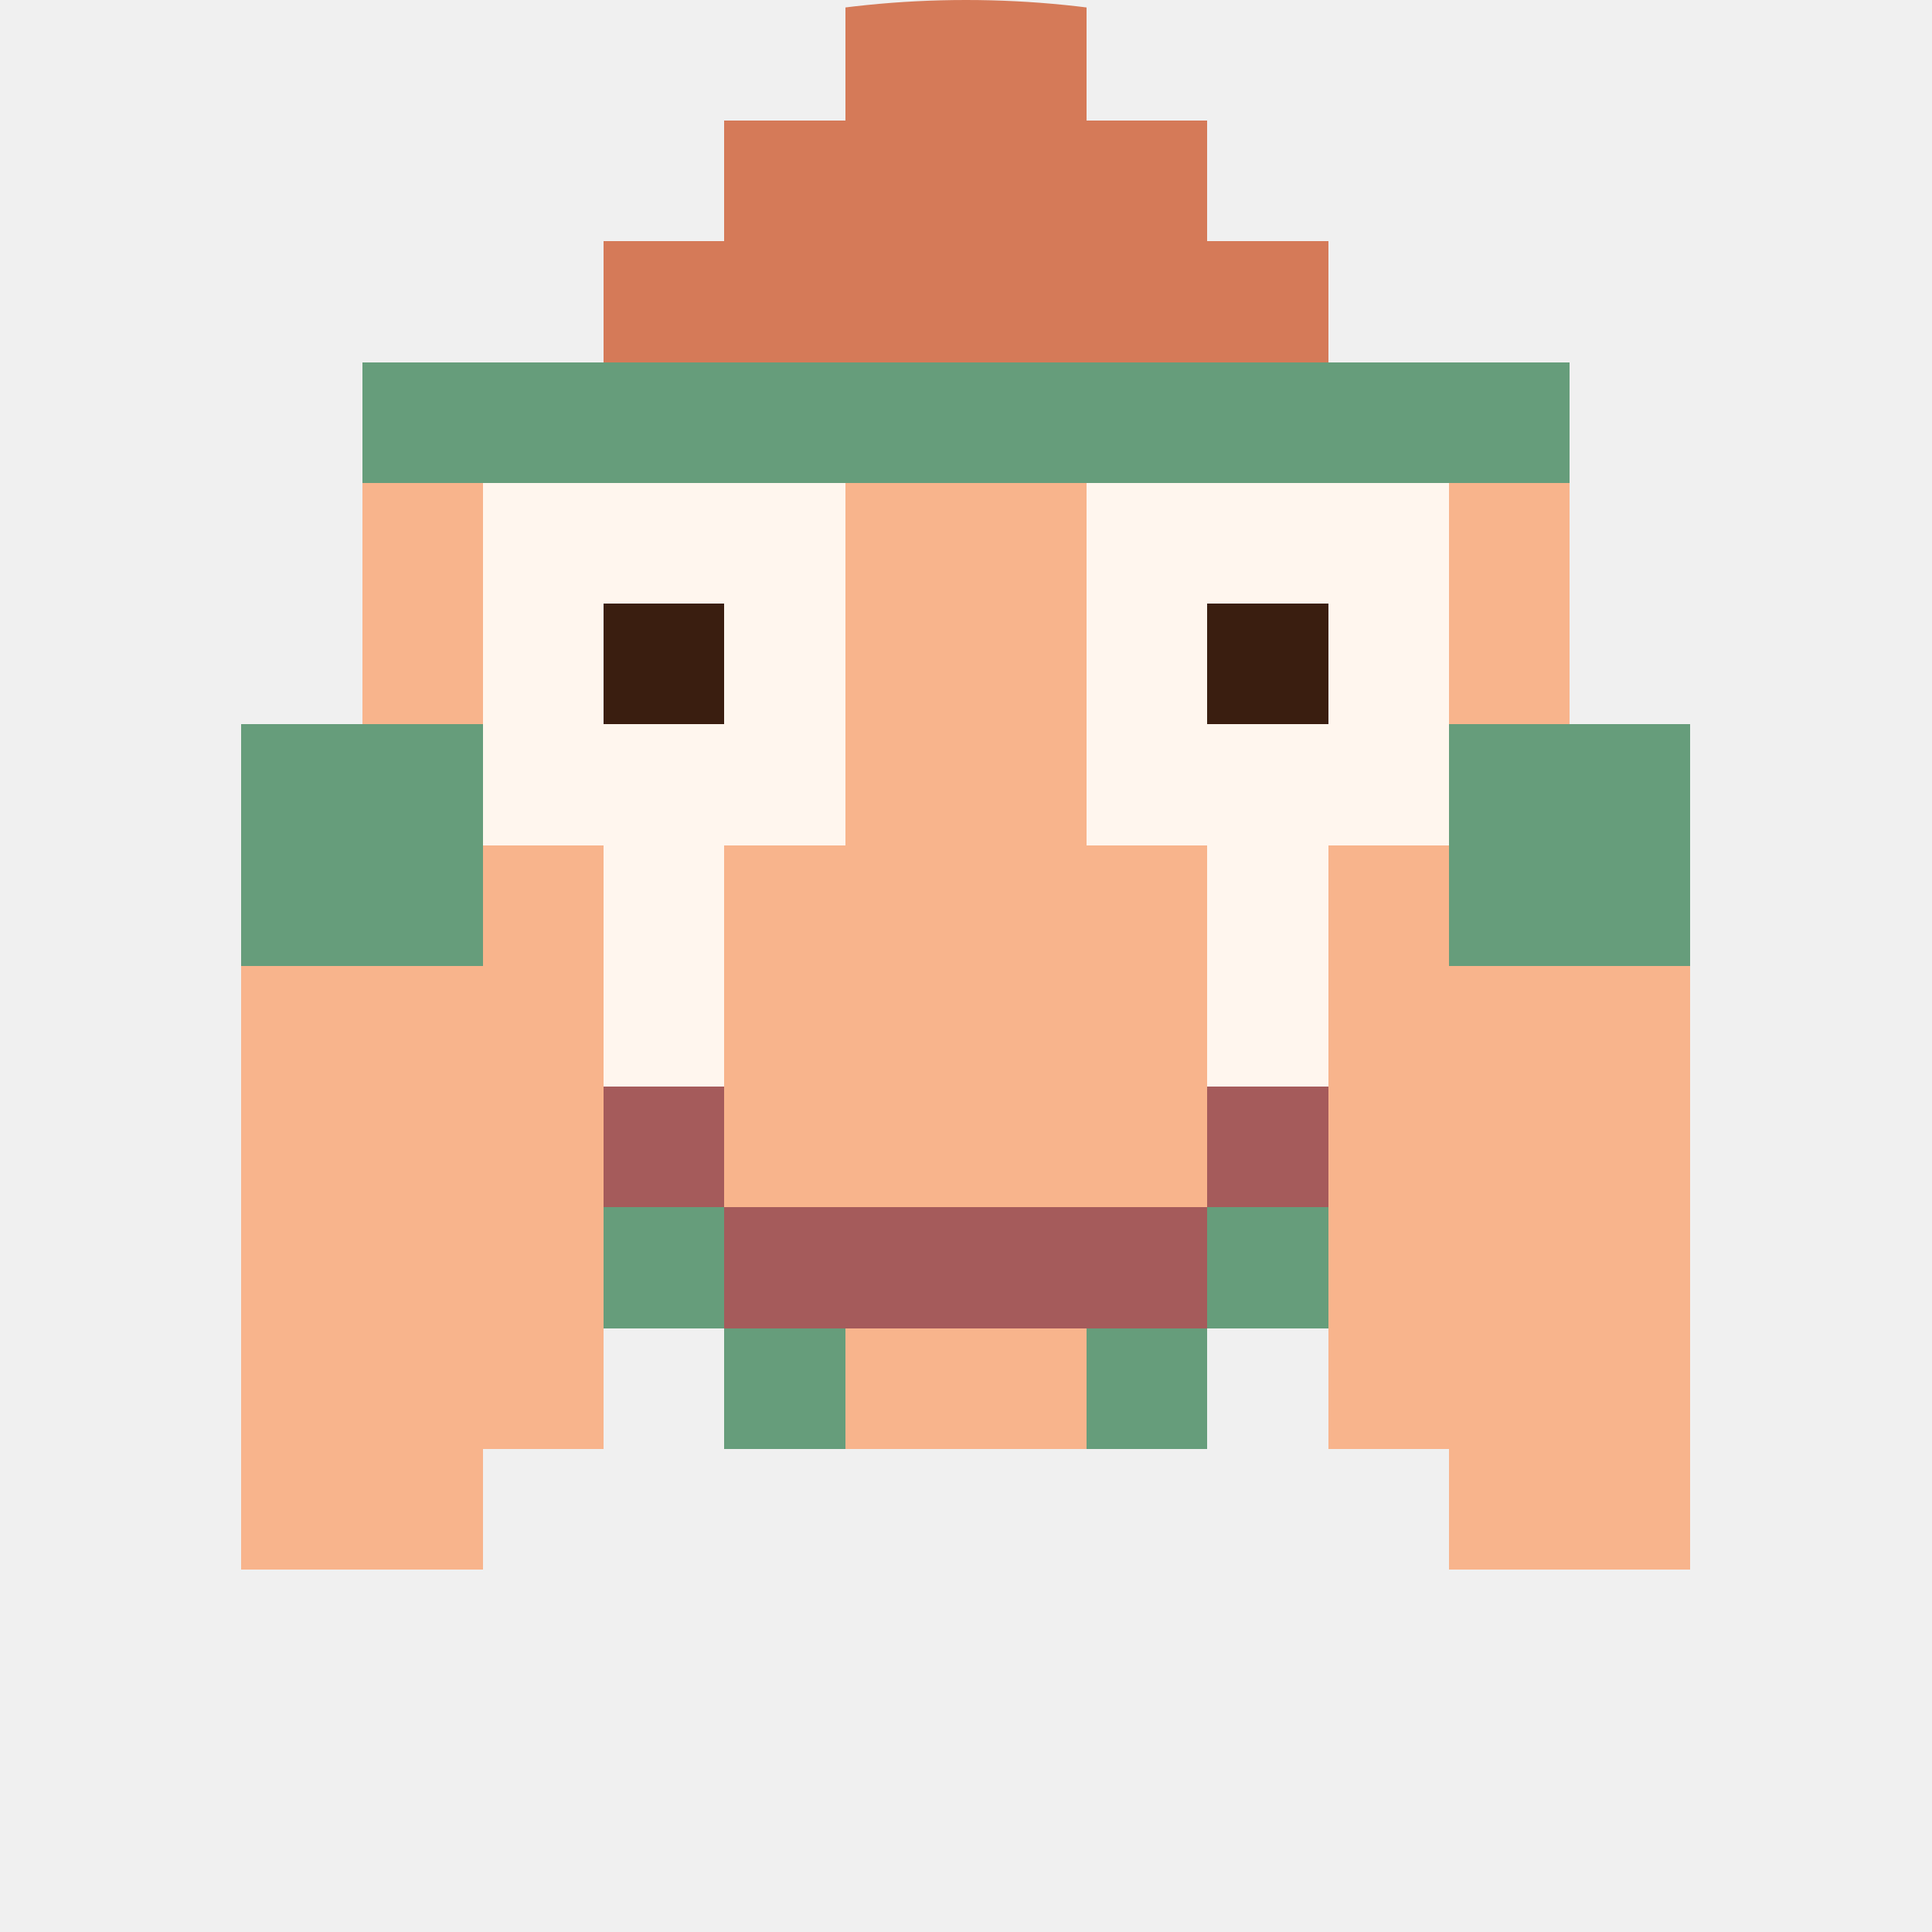
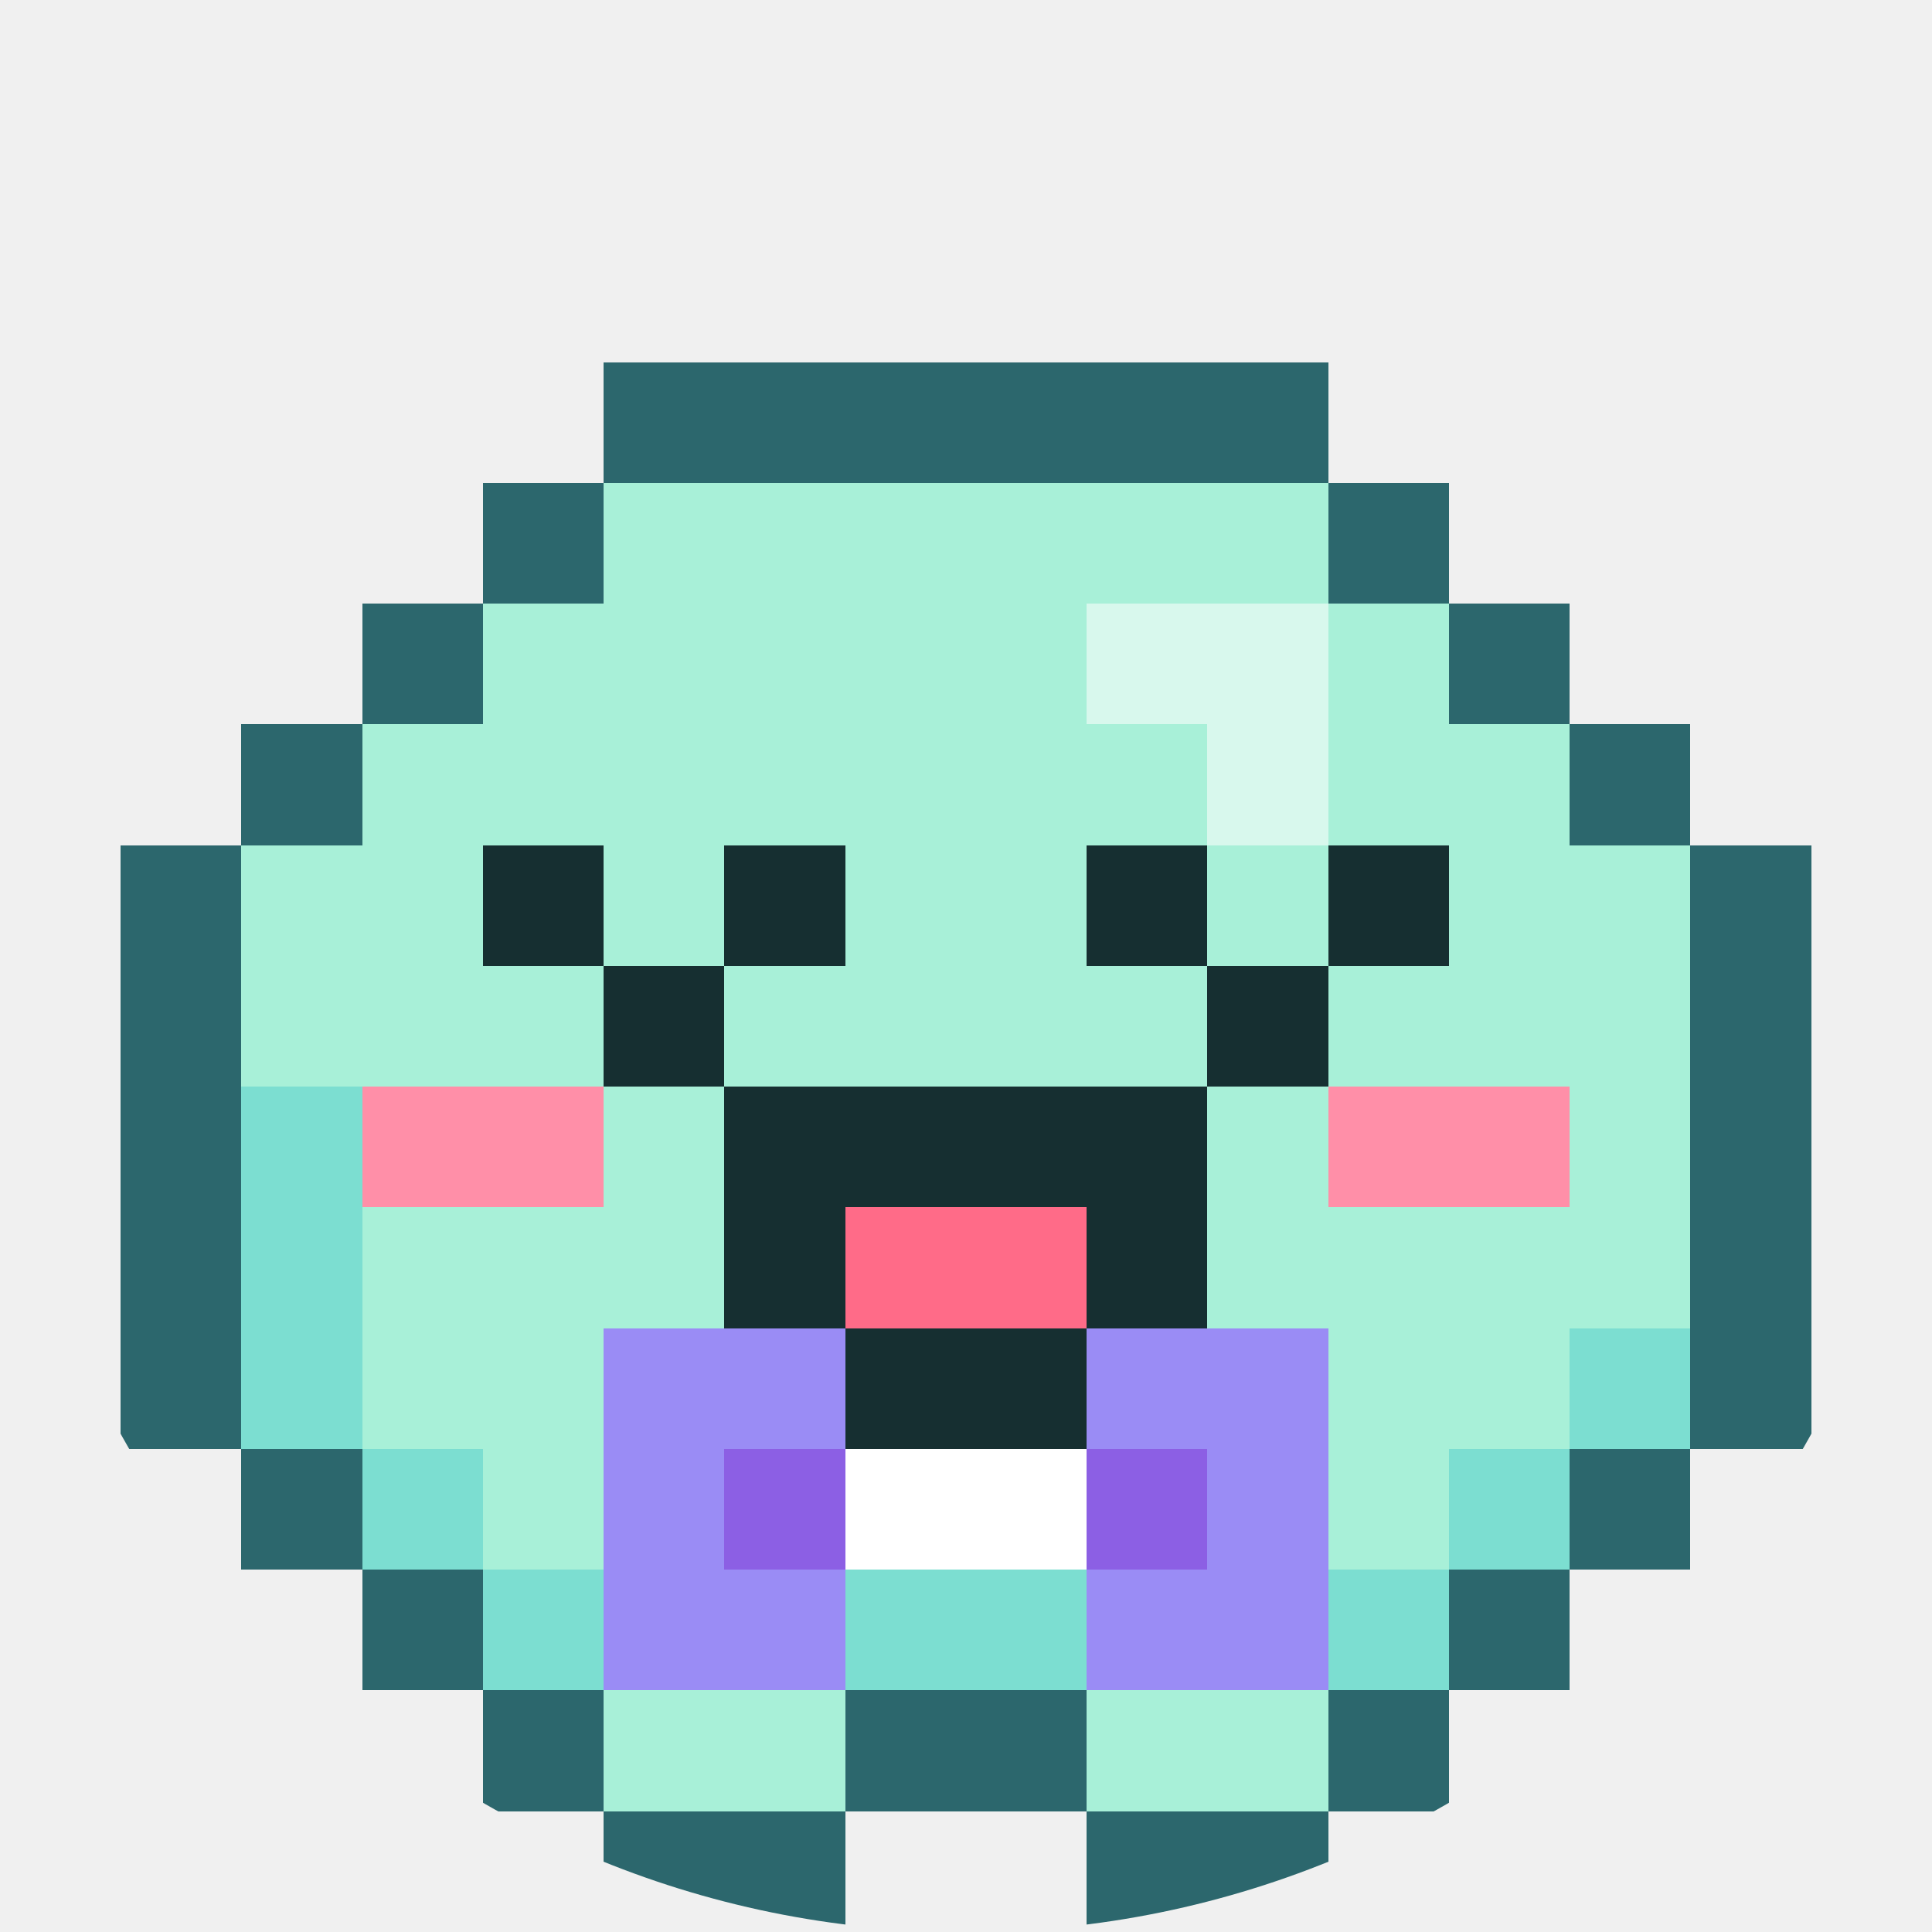
<svg xmlns="http://www.w3.org/2000/svg" width="128" height="128" viewBox="0 0 128 128" shape-rendering="crispEdges" role="presentation" aria-hidden="true">
  <defs>
    <clipPath id="clip">
      <circle cx="64" cy="64" r="64" />
    </clipPath>
  </defs>
  <g clip-path="url(#clip)">
-     <rect x="56" y="0" width="16" height="8" fill="#D57A58" />
-     <rect x="48" y="8" width="32" height="8" fill="#D57A58" />
-     <rect x="40" y="16" width="48" height="8" fill="#D57A58" />
-     <rect x="24" y="24" width="80" height="8" fill="#669D7B" />
-     <rect x="24" y="32" width="8" height="8" fill="#F8B48C" />
-     <rect x="32" y="32" width="24" height="8" fill="#FFF6EE" />
-     <rect x="56" y="32" width="16" height="8" fill="#F8B48C" />
-     <rect x="72" y="32" width="24" height="8" fill="#FFF6EE" />
-     <rect x="96" y="32" width="8" height="8" fill="#F8B48C" />
-     <rect x="24" y="40" width="8" height="8" fill="#F8B48C" />
-     <rect x="32" y="40" width="8" height="8" fill="#FFF6EE" />
-     <rect x="40" y="40" width="8" height="8" fill="#3A1E10" />
-     <rect x="48" y="40" width="8" height="8" fill="#FFF6EE" />
-     <rect x="56" y="40" width="16" height="8" fill="#F8B48C" />
-     <rect x="72" y="40" width="8" height="8" fill="#FFF6EE" />
-     <rect x="80" y="40" width="8" height="8" fill="#3A1E10" />
-     <rect x="88" y="40" width="8" height="8" fill="#FFF6EE" />
-     <rect x="96" y="40" width="8" height="8" fill="#F8B48C" />
-     <rect x="16" y="48" width="16" height="8" fill="#669D7B" />
-     <rect x="32" y="48" width="24" height="8" fill="#FFF6EE" />
-     <rect x="56" y="48" width="16" height="8" fill="#F8B48C" />
-     <rect x="72" y="48" width="24" height="8" fill="#FFF6EE" />
-     <rect x="96" y="48" width="16" height="8" fill="#669D7B" />
-     <rect x="16" y="56" width="16" height="8" fill="#669D7B" />
-     <rect x="32" y="56" width="8" height="8" fill="#F8B48C" />
-     <rect x="40" y="56" width="8" height="8" fill="#FFF6EE" />
-     <rect x="48" y="56" width="32" height="8" fill="#F8B48C" />
-     <rect x="80" y="56" width="8" height="8" fill="#FFF6EE" />
-     <rect x="88" y="56" width="8" height="8" fill="#F8B48C" />
-     <rect x="96" y="56" width="16" height="8" fill="#669D7B" />
-     <rect x="16" y="64" width="24" height="8" fill="#F8B48C" />
-     <rect x="40" y="64" width="8" height="8" fill="#FFF6EE" />
-     <rect x="48" y="64" width="32" height="8" fill="#F8B48C" />
-     <rect x="80" y="64" width="8" height="8" fill="#FFF6EE" />
-     <rect x="88" y="64" width="24" height="8" fill="#F8B48C" />
-     <rect x="16" y="72" width="24" height="8" fill="#F8B48C" />
-     <rect x="40" y="72" width="8" height="8" fill="#A55B5B" />
-     <rect x="48" y="72" width="32" height="8" fill="#F8B48C" />
-     <rect x="80" y="72" width="8" height="8" fill="#A55B5B" />
-     <rect x="88" y="72" width="24" height="8" fill="#F8B48C" />
-     <rect x="16" y="80" width="24" height="8" fill="#F8B48C" />
-     <rect x="40" y="80" width="8" height="8" fill="#669D7B" />
-     <rect x="48" y="80" width="32" height="8" fill="#A55B5B" />
-     <rect x="80" y="80" width="8" height="8" fill="#669D7B" />
-     <rect x="88" y="80" width="24" height="8" fill="#F8B48C" />
-     <rect x="16" y="88" width="24" height="8" fill="#F8B48C" />
-     <rect x="48" y="88" width="8" height="8" fill="#669D7B" />
-     <rect x="56" y="88" width="16" height="8" fill="#F8B48C" />
-     <rect x="72" y="88" width="8" height="8" fill="#669D7B" />
-     <rect x="88" y="88" width="24" height="8" fill="#F8B48C" />
-     <rect x="16" y="96" width="16" height="8" fill="#F8B48C" />
-     <rect x="96" y="96" width="16" height="8" fill="#F8B48C" />
+     <rect x="40" y="24" width="48" height="8" fill="#2C676D" />
+     <rect x="32" y="32" width="8" height="8" fill="#2C676D" />
+     <rect x="40" y="32" width="48" height="8" fill="#A8F0D8" />
+     <rect x="88" y="32" width="8" height="8" fill="#2C676D" />
+     <rect x="24" y="40" width="8" height="8" fill="#2C676D" />
+     <rect x="32" y="40" width="40" height="8" fill="#A8F0D8" />
+     <rect x="72" y="40" width="16" height="8" fill="#D8F8ED" />
+     <rect x="88" y="40" width="8" height="8" fill="#A8F0D8" />
+     <rect x="96" y="40" width="8" height="8" fill="#2C676D" />
+     <rect x="16" y="48" width="8" height="8" fill="#2C676D" />
+     <rect x="24" y="48" width="56" height="8" fill="#A8F0D8" />
+     <rect x="80" y="48" width="8" height="8" fill="#D8F8ED" />
+     <rect x="88" y="48" width="16" height="8" fill="#A8F0D8" />
+     <rect x="104" y="48" width="8" height="8" fill="#2C676D" />
+     <rect x="8" y="56" width="8" height="8" fill="#2C676D" />
+     <rect x="16" y="56" width="16" height="8" fill="#A8F0D8" />
+     <rect x="32" y="56" width="8" height="8" fill="#162F31" />
+     <rect x="40" y="56" width="8" height="8" fill="#A8F0D8" />
+     <rect x="48" y="56" width="8" height="8" fill="#162F31" />
+     <rect x="56" y="56" width="16" height="8" fill="#A8F0D8" />
+     <rect x="72" y="56" width="8" height="8" fill="#162F31" />
+     <rect x="80" y="56" width="8" height="8" fill="#A8F0D8" />
+     <rect x="88" y="56" width="8" height="8" fill="#162F31" />
+     <rect x="96" y="56" width="16" height="8" fill="#A8F0D8" />
+     <rect x="112" y="56" width="8" height="8" fill="#2C676D" />
+     <rect x="8" y="64" width="8" height="8" fill="#2C676D" />
+     <rect x="16" y="64" width="24" height="8" fill="#A8F0D8" />
+     <rect x="40" y="64" width="8" height="8" fill="#162F31" />
+     <rect x="48" y="64" width="32" height="8" fill="#A8F0D8" />
+     <rect x="80" y="64" width="8" height="8" fill="#162F31" />
+     <rect x="88" y="64" width="24" height="8" fill="#A8F0D8" />
+     <rect x="112" y="64" width="8" height="8" fill="#2C676D" />
+     <rect x="8" y="72" width="8" height="8" fill="#2C676D" />
+     <rect x="16" y="72" width="8" height="8" fill="#7CDED1" />
+     <rect x="24" y="72" width="16" height="8" fill="#FF8FA8" />
+     <rect x="40" y="72" width="8" height="8" fill="#A8F0D8" />
+     <rect x="48" y="72" width="32" height="8" fill="#162F31" />
+     <rect x="80" y="72" width="8" height="8" fill="#A8F0D8" />
+     <rect x="88" y="72" width="16" height="8" fill="#FF8FA8" />
+     <rect x="104" y="72" width="8" height="8" fill="#A8F0D8" />
+     <rect x="112" y="72" width="8" height="8" fill="#2C676D" />
+     <rect x="8" y="80" width="8" height="8" fill="#2C676D" />
+     <rect x="16" y="80" width="8" height="8" fill="#7CDED1" />
+     <rect x="24" y="80" width="24" height="8" fill="#A8F0D8" />
+     <rect x="48" y="80" width="8" height="8" fill="#162F31" />
+     <rect x="56" y="80" width="16" height="8" fill="#FF6B88" />
+     <rect x="72" y="80" width="8" height="8" fill="#162F31" />
+     <rect x="80" y="80" width="32" height="8" fill="#A8F0D8" />
+     <rect x="112" y="80" width="8" height="8" fill="#2C676D" />
+     <rect x="8" y="88" width="8" height="8" fill="#2C676D" />
+     <rect x="16" y="88" width="8" height="8" fill="#7CDED1" />
+     <rect x="24" y="88" width="16" height="8" fill="#A8F0D8" />
+     <rect x="40" y="88" width="16" height="8" fill="#9A8CF5" />
+     <rect x="56" y="88" width="16" height="8" fill="#162F31" />
+     <rect x="72" y="88" width="16" height="8" fill="#9A8CF5" />
+     <rect x="88" y="88" width="16" height="8" fill="#A8F0D8" />
+     <rect x="104" y="88" width="8" height="8" fill="#7CDED1" />
+     <rect x="112" y="88" width="8" height="8" fill="#2C676D" />
+     <rect x="16" y="96" width="8" height="8" fill="#2C676D" />
+     <rect x="24" y="96" width="8" height="8" fill="#7CDED1" />
+     <rect x="32" y="96" width="8" height="8" fill="#A8F0D8" />
+     <rect x="40" y="96" width="8" height="8" fill="#9A8CF5" />
+     <rect x="48" y="96" width="8" height="8" fill="#8C5FE4" />
+     <rect x="56" y="96" width="16" height="8" fill="#FFFFFF" />
+     <rect x="72" y="96" width="8" height="8" fill="#8C5FE4" />
+     <rect x="80" y="96" width="8" height="8" fill="#9A8CF5" />
+     <rect x="88" y="96" width="8" height="8" fill="#A8F0D8" />
+     <rect x="96" y="96" width="8" height="8" fill="#7CDED1" />
+     <rect x="104" y="96" width="8" height="8" fill="#2C676D" />
+     <rect x="24" y="104" width="8" height="8" fill="#2C676D" />
+     <rect x="32" y="104" width="8" height="8" fill="#7CDED1" />
+     <rect x="40" y="104" width="16" height="8" fill="#9A8CF5" />
+     <rect x="56" y="104" width="16" height="8" fill="#7CDED1" />
+     <rect x="72" y="104" width="16" height="8" fill="#9A8CF5" />
+     <rect x="88" y="104" width="8" height="8" fill="#7CDED1" />
+     <rect x="96" y="104" width="8" height="8" fill="#2C676D" />
+     <rect x="32" y="112" width="8" height="8" fill="#2C676D" />
+     <rect x="40" y="112" width="16" height="8" fill="#A8F0D8" />
+     <rect x="56" y="112" width="16" height="8" fill="#2C676D" />
+     <rect x="72" y="112" width="16" height="8" fill="#A8F0D8" />
+     <rect x="88" y="112" width="8" height="8" fill="#2C676D" />
+     <rect x="40" y="120" width="16" height="8" fill="#2C676D" />
+     <rect x="72" y="120" width="16" height="8" fill="#2C676D" />
  </g>
</svg>
